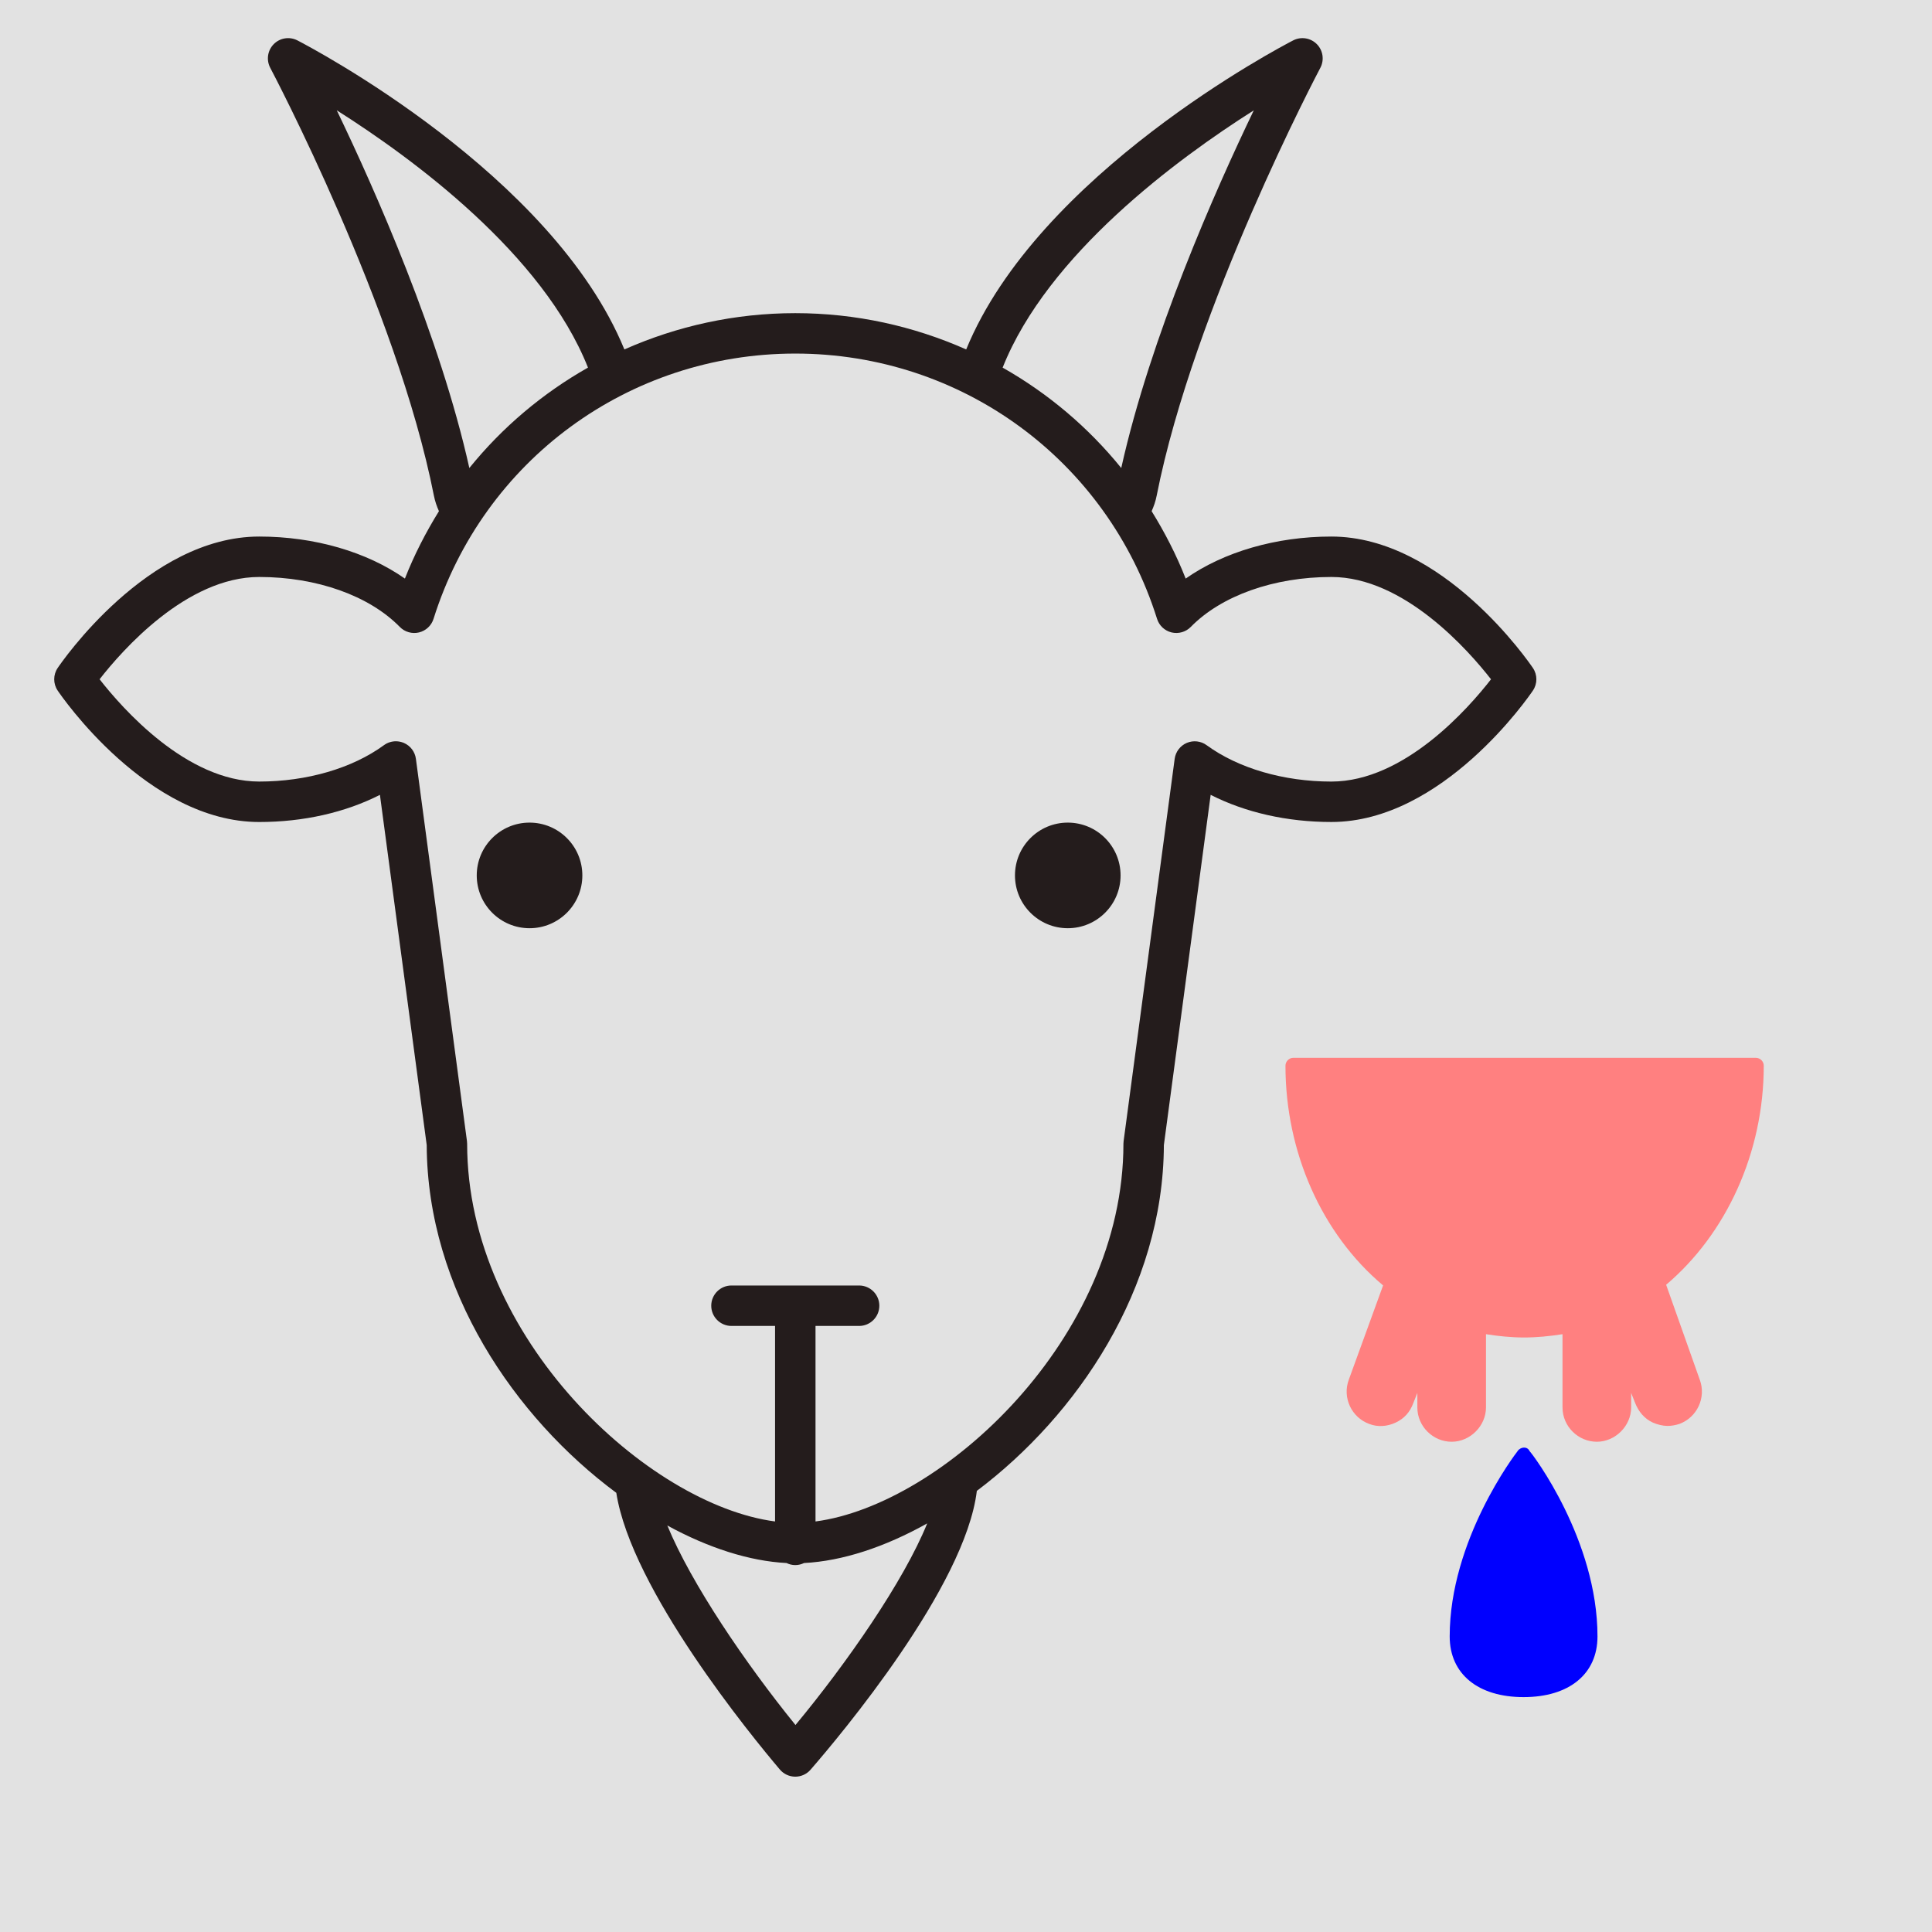
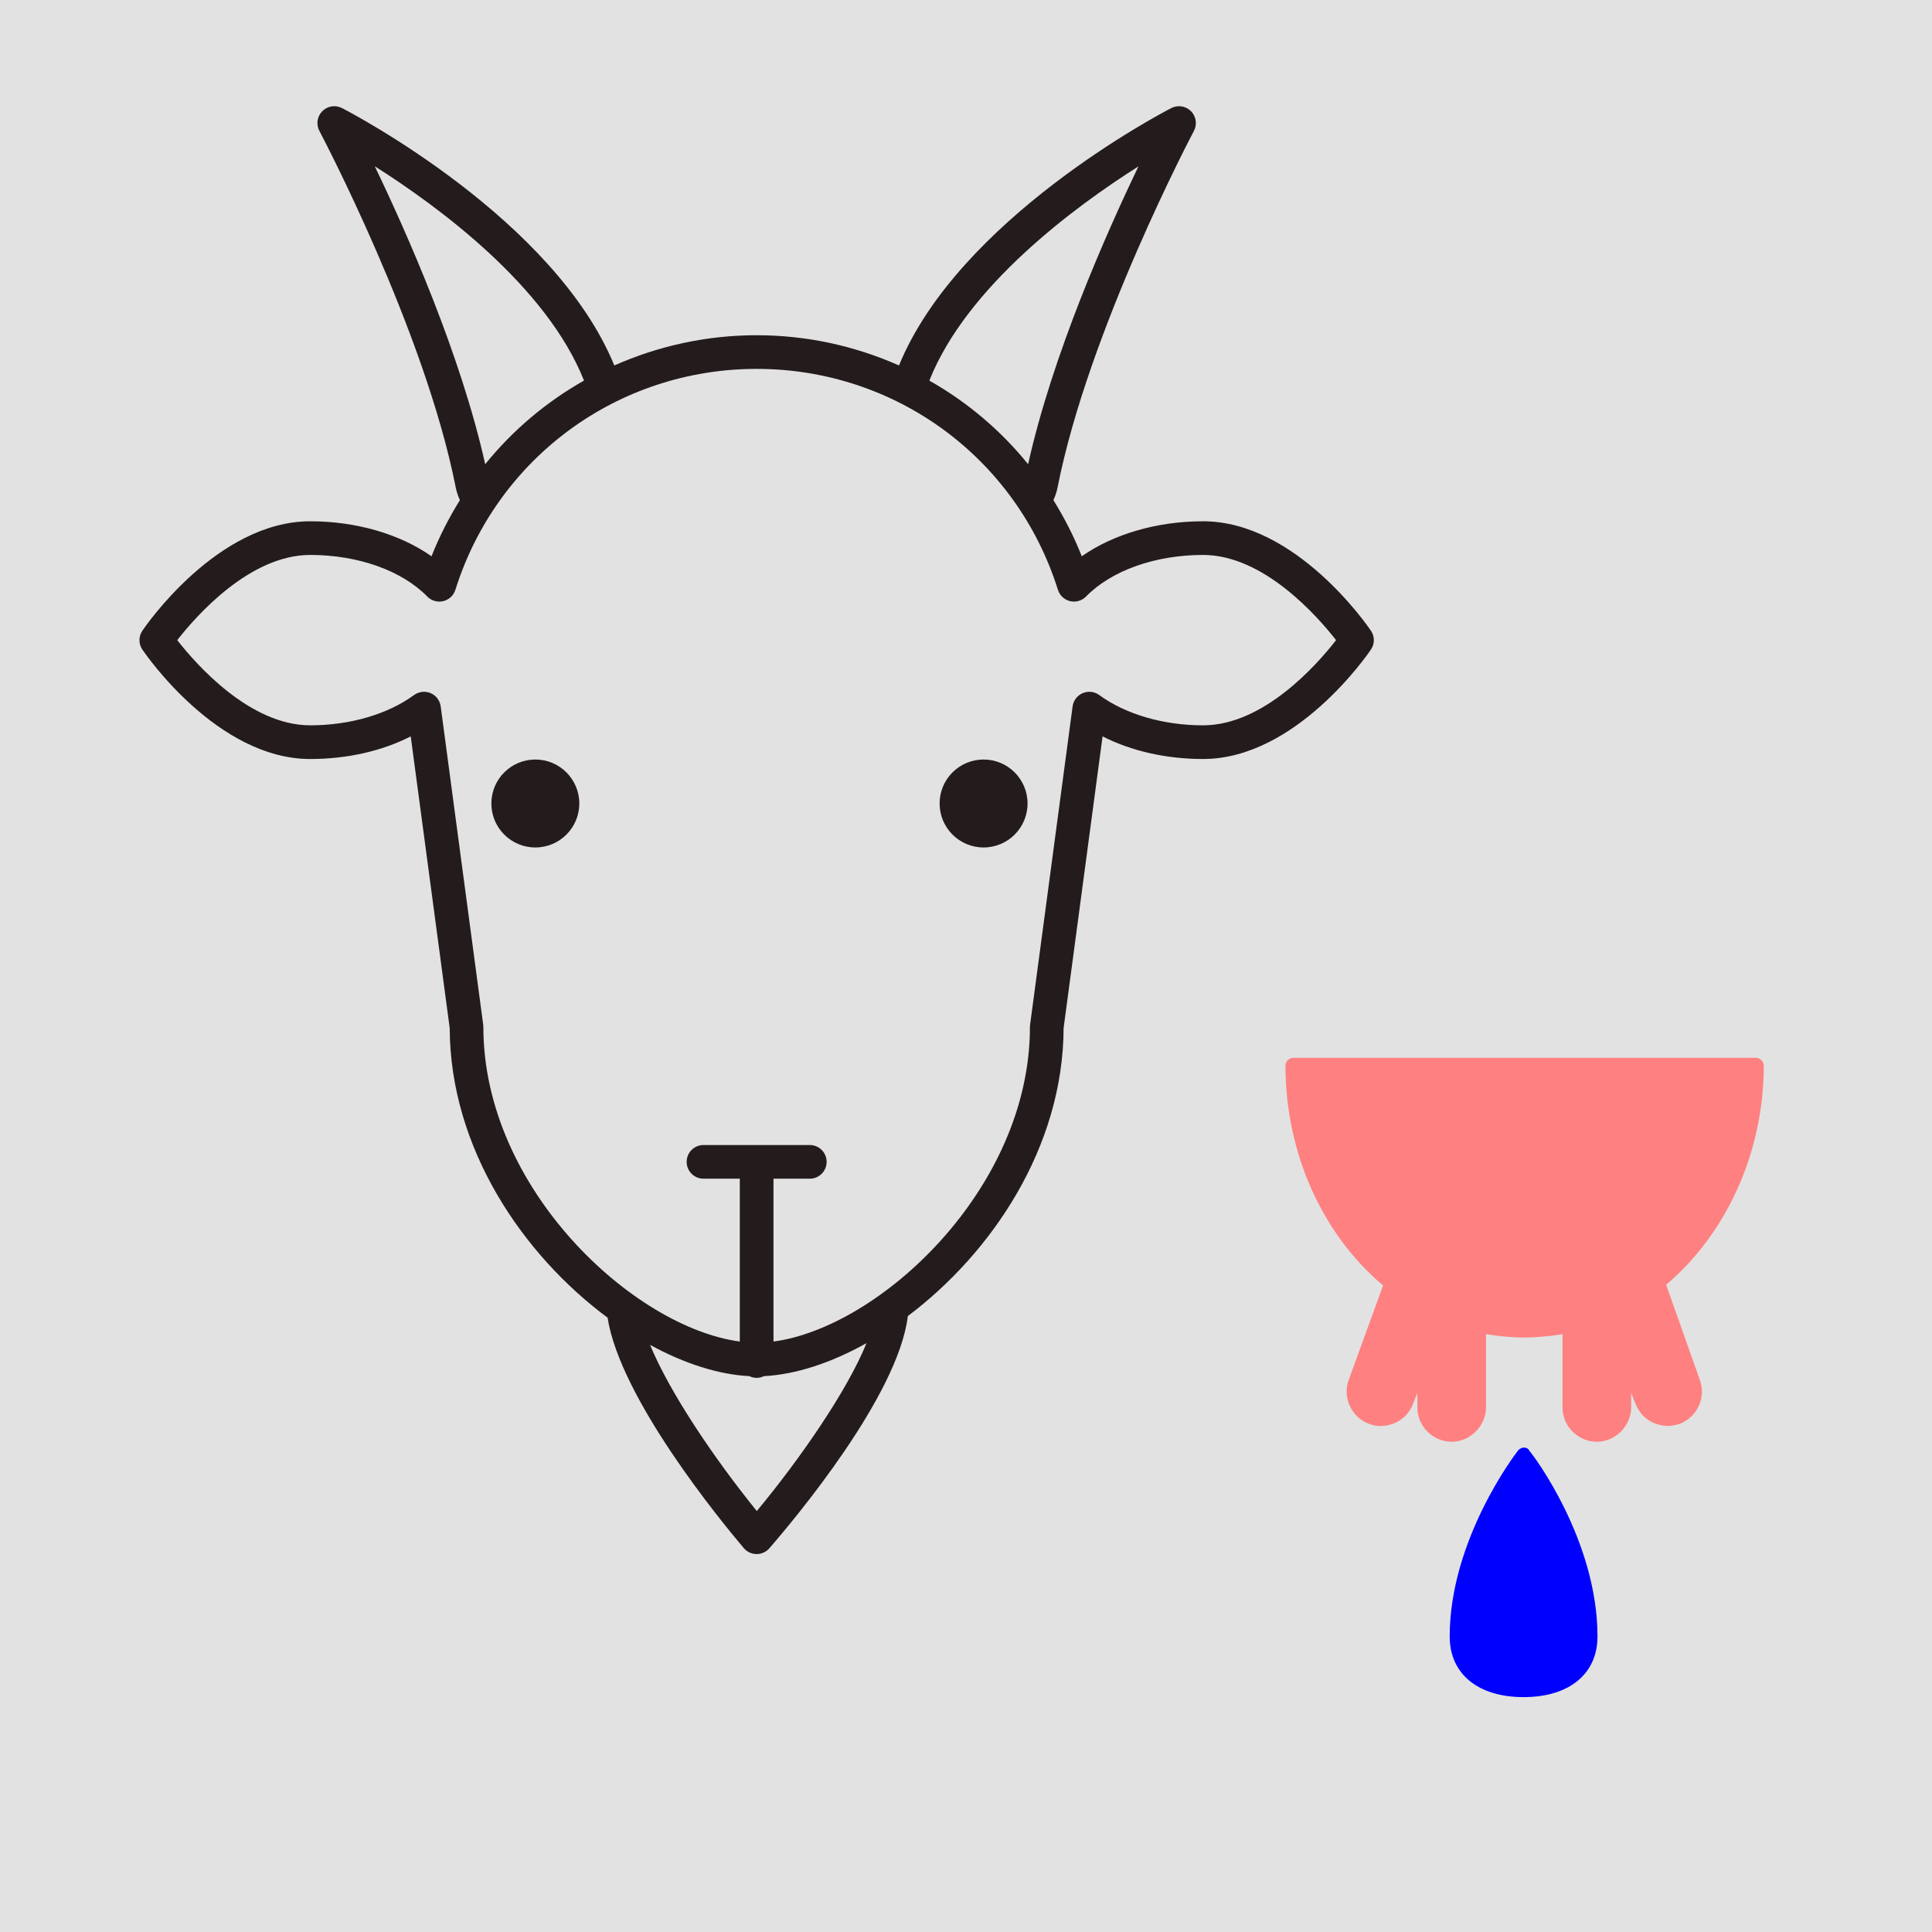
<svg xmlns="http://www.w3.org/2000/svg" width="100" height="100" viewBox="0 0 26.458 26.458" version="1.1" id="svg826">
  <defs id="defs820" />
  <g id="layer1" transform="translate(0,-270.5417)">
    <rect style="opacity:0.574;fill:#cccccc;fill-opacity:1;stroke:none;stroke-width:0.735;stroke-linejoin:round;stroke-miterlimit:4;stroke-dasharray:none;stroke-dashoffset:0;stroke-opacity:1" id="rect4491" width="30.572" height="31.369" x="-1.663" y="269.021" />
    <path style="fill:#ff8080;stroke-width:0.09" id="path2-9" d="m 22.817,288.136 c 0.822,-0.696 1.337,-1.807 1.337,-3 0,-0.063 -0.054,-0.108 -0.108,-0.108 h -6.334 c -0.063,0 -0.108,0.054 -0.108,0.108 0,1.184 0.497,2.304 1.337,3.009 l -0.47,1.292 c -0.09,0.244 0.036,0.515 0.28,0.605 0.117,0.045 0.244,0.036 0.361,-0.018 0.117,-0.054 0.199,-0.145 0.244,-0.271 l 0.054,-0.136 v 0.199 c 0,0.262 0.217,0.47 0.47,0.47 0.253,0 0.47,-0.217 0.47,-0.47 v -1.003 c 0.172,0.027 0.343,0.045 0.524,0.045 0.172,0 0.352,-0.018 0.524,-0.045 v 1.003 c 0,0.262 0.217,0.47 0.47,0.47 0.253,0 0.47,-0.217 0.47,-0.47 v -0.199 l 0.054,0.136 c 0.045,0.117 0.126,0.217 0.244,0.271 0.063,0.027 0.136,0.045 0.199,0.045 0.054,0 0.108,-0.009 0.163,-0.027 0.244,-0.09 0.37,-0.361 0.28,-0.605 z" />
    <path style="fill:#0000ff;stroke-width:0.09" id="path4-1" d="m 20.784,290.413 c -0.036,0.045 -0.931,1.22 -0.931,2.539 0,0.515 0.389,0.831 1.012,0.831 0.623,0 1.012,-0.316 1.012,-0.831 0,-1.319 -0.885,-2.494 -0.931,-2.539 -0.027,-0.063 -0.117,-0.063 -0.163,0 z" />
-     <g transform="matrix(0.1846079,0,0,0.1846079,-2.392944,269.5063)" id="g4501" style="fill:#241c1c">
+     <g transform="matrix(0.1537441,0,0,0.1537441,-0.7011856,270.6987)" id="g4501" style="fill:#241c1c">
      <g id="g8" style="fill:#241c1c">
        <path id="path2-1" d="m 126.676,55.16 c -0.268,-0.398 -6.676,-9.749 -14.951,-9.749 -4.107,0 -7.984,1.14 -10.807,3.118 -0.693,-1.765 -1.551,-3.427 -2.525,-5 0.16,-0.359 0.293,-0.734 0.371,-1.137 2.754,-13.979 12.049,-31.574 12.143,-31.75 0.307,-0.579 0.203,-1.291 -0.258,-1.758 -0.461,-0.467 -1.17,-0.579 -1.754,-0.28 -0.953,0.492 -18.922,9.905 -24.258,22.927 -3.898,-1.729 -8.189,-2.692 -12.678,-2.692 -4.488,0 -8.78,0.963 -12.679,2.692 C 53.944,18.51 35.977,9.097 35.022,8.604 34.437,8.305 33.729,8.417 33.268,8.884 c -0.461,0.467 -0.564,1.179 -0.257,1.758 0.093,0.176 9.389,17.771 12.142,31.75 0.079,0.402 0.212,0.777 0.371,1.137 -0.974,1.573 -1.832,3.235 -2.525,5 -2.822,-1.979 -6.698,-3.118 -10.807,-3.118 -8.274,0 -14.683,9.351 -14.951,9.749 -0.343,0.507 -0.343,1.171 0,1.678 0.269,0.398 6.677,9.749 14.951,9.749 3.28,0 6.379,-0.705 8.954,-2.014 l 3.471,25.98 c 0.04,10.755 6.555,20.229 14.064,25.797 1.115,7.173 10.052,18.071 12.133,20.526 0.283,0.334 0.697,0.527 1.135,0.53 0.004,0 0.007,0 0.01,0 0.434,0 0.846,-0.188 1.131,-0.516 2.18,-2.508 11.484,-13.582 12.336,-20.685 7.43,-5.585 13.834,-14.989 13.875,-25.653 l 3.471,-25.98 c 2.574,1.309 5.674,2.014 8.953,2.014 8.275,0 14.684,-9.351 14.951,-9.749 0.344,-0.506 0.344,-1.17 0,-1.677 z M 105.971,13.795 c -2.867,5.963 -7.656,16.769 -9.832,26.532 -2.447,-3.023 -5.436,-5.543 -8.799,-7.447 3.34,-8.408 12.965,-15.495 18.631,-19.085 z M 37.944,13.791 c 5.668,3.587 15.299,10.673 18.636,19.087 -3.364,1.904 -6.353,4.424 -8.801,7.449 -2.177,-9.766 -6.966,-20.575 -9.835,-26.536 z m 34.029,119.782 c -3.683,-4.542 -7.721,-10.463 -9.507,-14.799 3.048,1.666 6.106,2.646 8.842,2.783 0.198,0.096 0.417,0.154 0.651,0.154 0.234,0 0.453,-0.059 0.651,-0.154 2.822,-0.141 5.99,-1.178 9.135,-2.94 -1.746,4.306 -5.985,10.394 -9.772,14.956 z m 39.752,-69.986 c -3.531,0 -6.904,-0.983 -9.252,-2.699 -0.426,-0.313 -0.986,-0.375 -1.473,-0.169 -0.486,0.208 -0.828,0.657 -0.898,1.182 l -3.787,28.354 c -0.01,0.065 -0.014,0.132 -0.014,0.198 0,14.469 -13.443,26.786 -22.842,28.021 V 103.97 h 3.234 c 0.828,0 1.5,-0.672 1.5,-1.5 0,-0.828 -0.672,-1.5 -1.5,-1.5 h -9.469 c -0.828,0 -1.5,0.672 -1.5,1.5 0,0.828 0.672,1.5 1.5,1.5 h 3.234 v 14.504 C 61.06,117.239 47.616,104.921 47.616,90.453 c 0,-0.066 -0.005,-0.133 -0.014,-0.198 L 43.815,61.9 c -0.069,-0.524 -0.411,-0.974 -0.897,-1.182 -0.189,-0.08 -0.39,-0.12 -0.589,-0.12 -0.313,0 -0.624,0.098 -0.885,0.289 -2.348,1.716 -5.72,2.699 -9.252,2.699 -5.396,0 -10.178,-5.454 -11.842,-7.588 1.664,-2.134 6.445,-7.588 11.842,-7.588 4.26,0 8.158,1.385 10.428,3.705 0.368,0.377 0.912,0.532 1.421,0.41 0.514,-0.123 0.924,-0.506 1.082,-1.009 3.703,-11.771 14.487,-19.679 26.836,-19.679 12.348,0 23.133,7.908 26.836,19.679 0.158,0.503 0.568,0.886 1.082,1.009 0.51,0.12 1.051,-0.033 1.42,-0.41 2.27,-2.32 6.168,-3.705 10.428,-3.705 5.398,0 10.18,5.457 11.844,7.589 -1.658,2.135 -6.428,7.588 -11.844,7.588 z" style="fill:#241c1c" />
        <circle id="circle4" r="3.917" cy="70.549" cx="52.245" style="fill:#241c1c" />
        <circle id="circle6" r="3.917" cy="70.549" cx="92.172" style="fill:#241c1c" />
      </g>
    </g>
  </g>
</svg>
